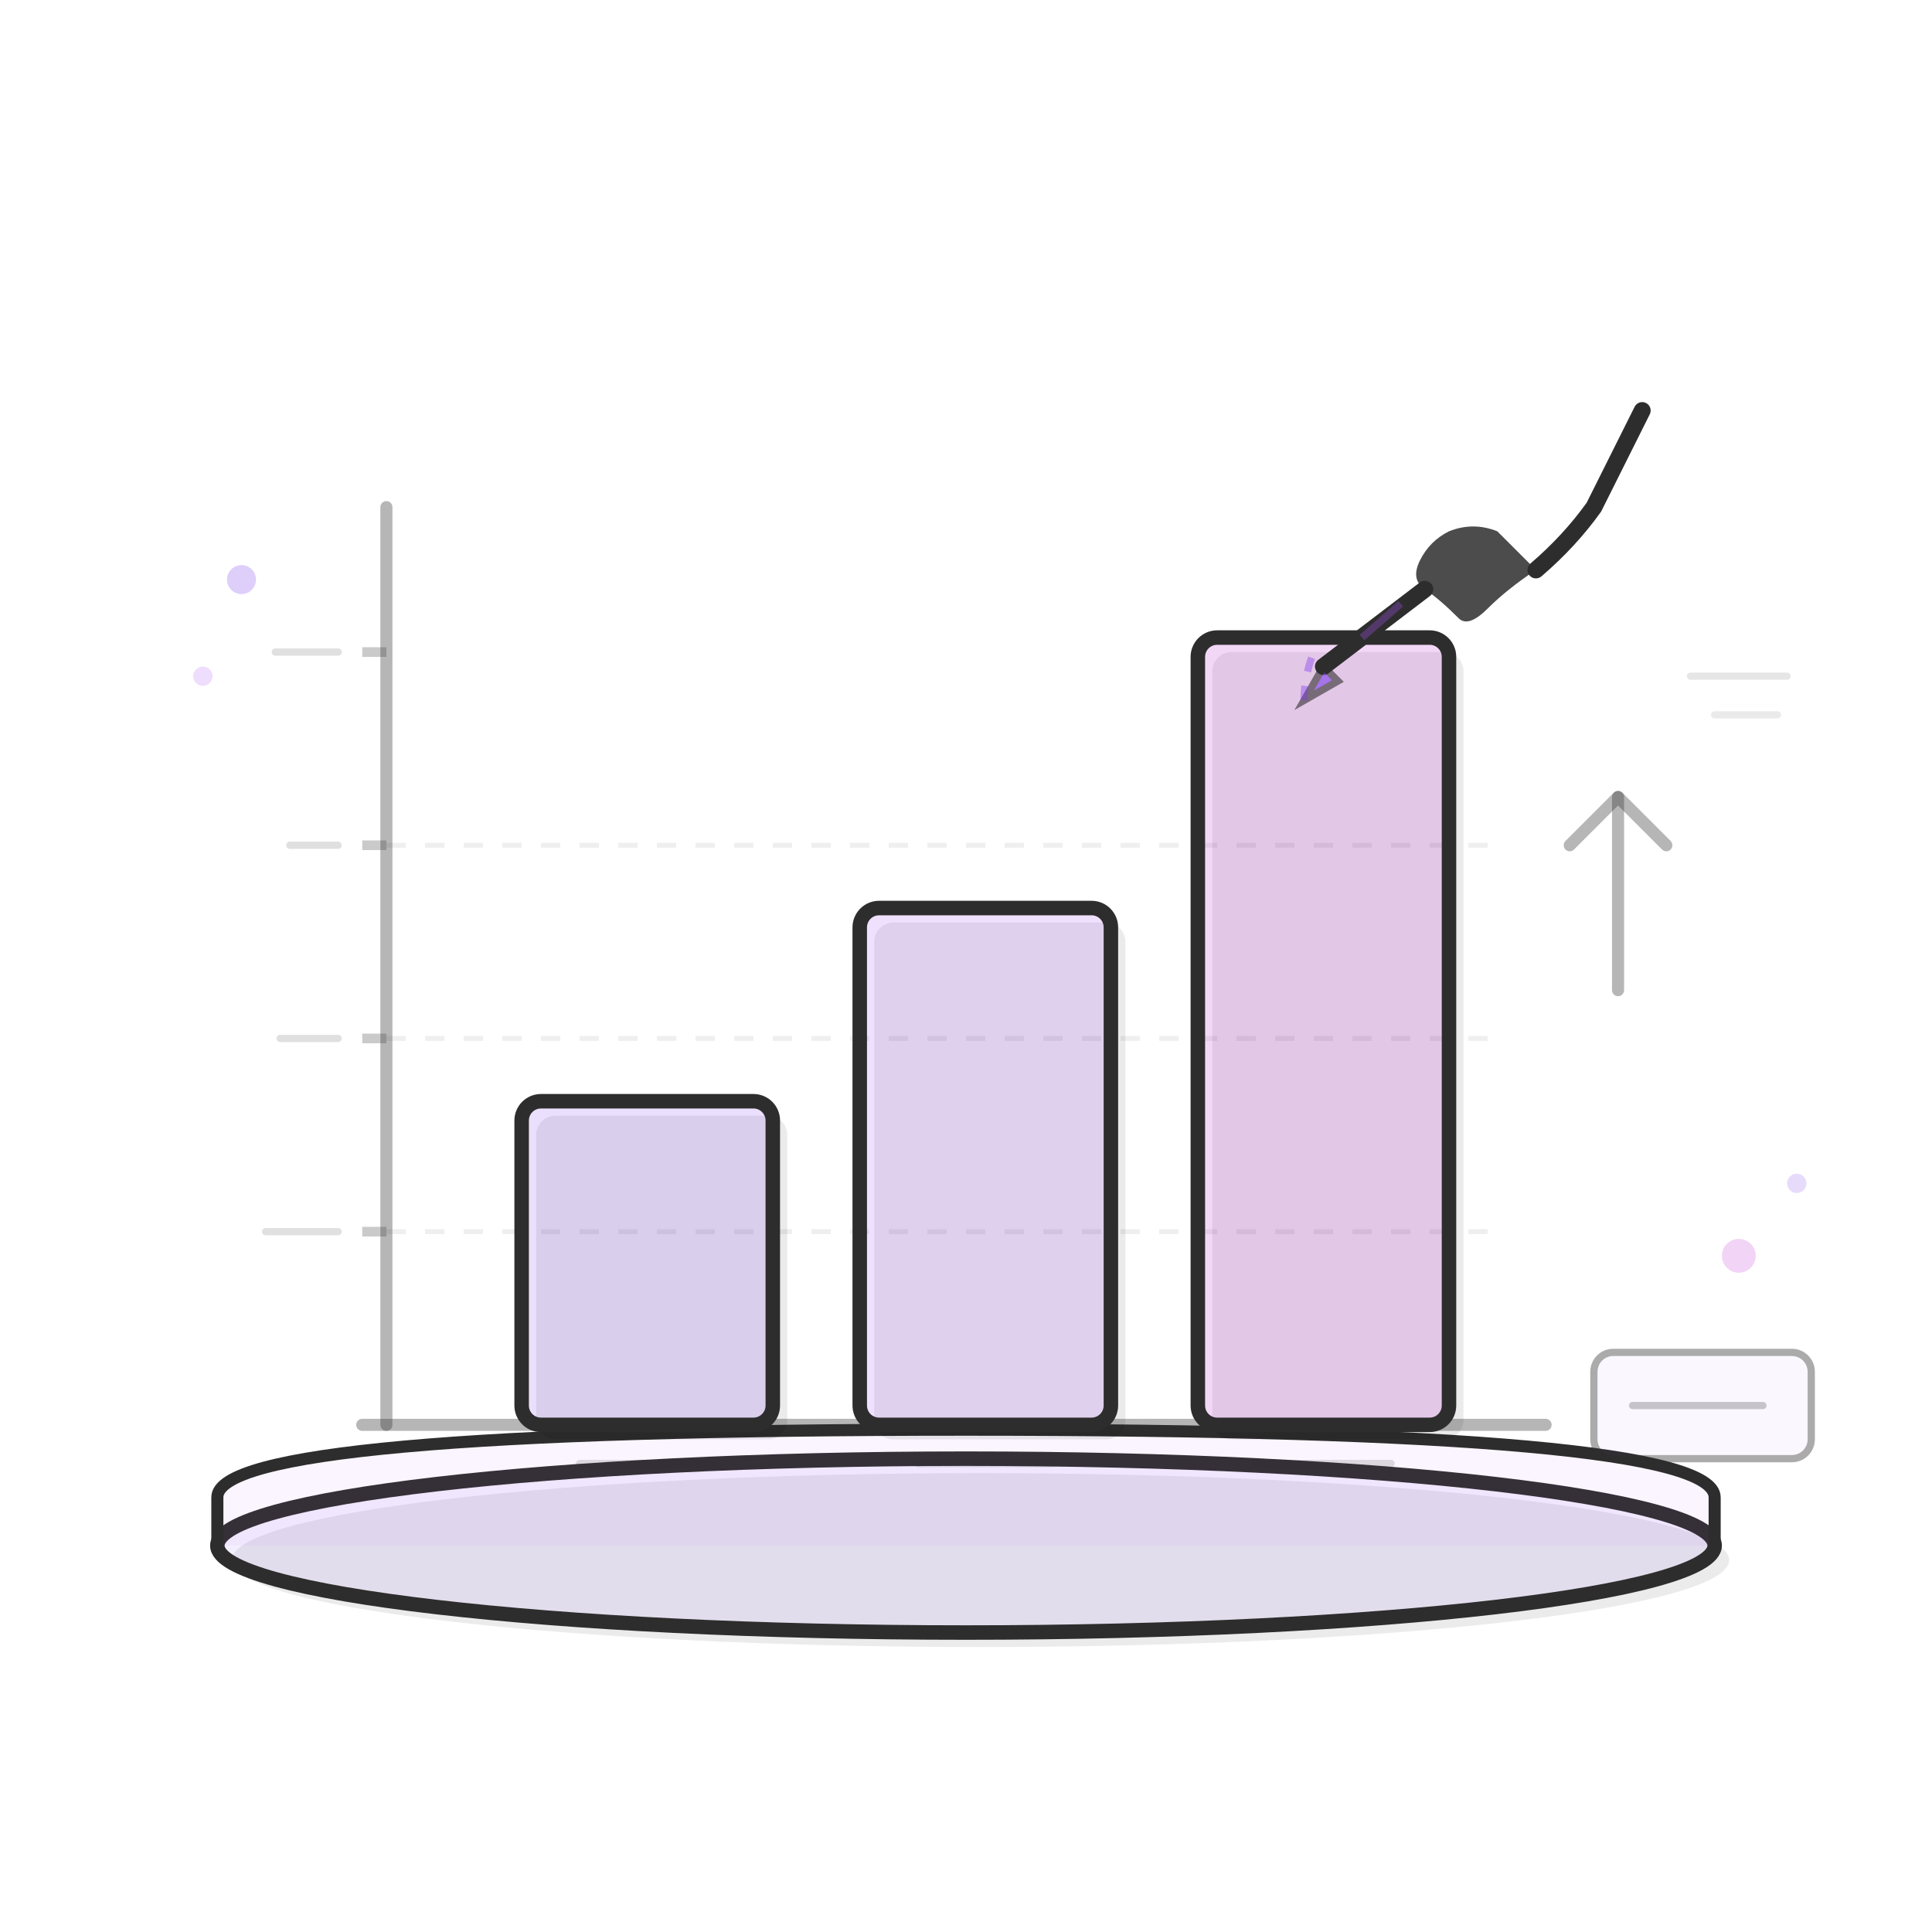
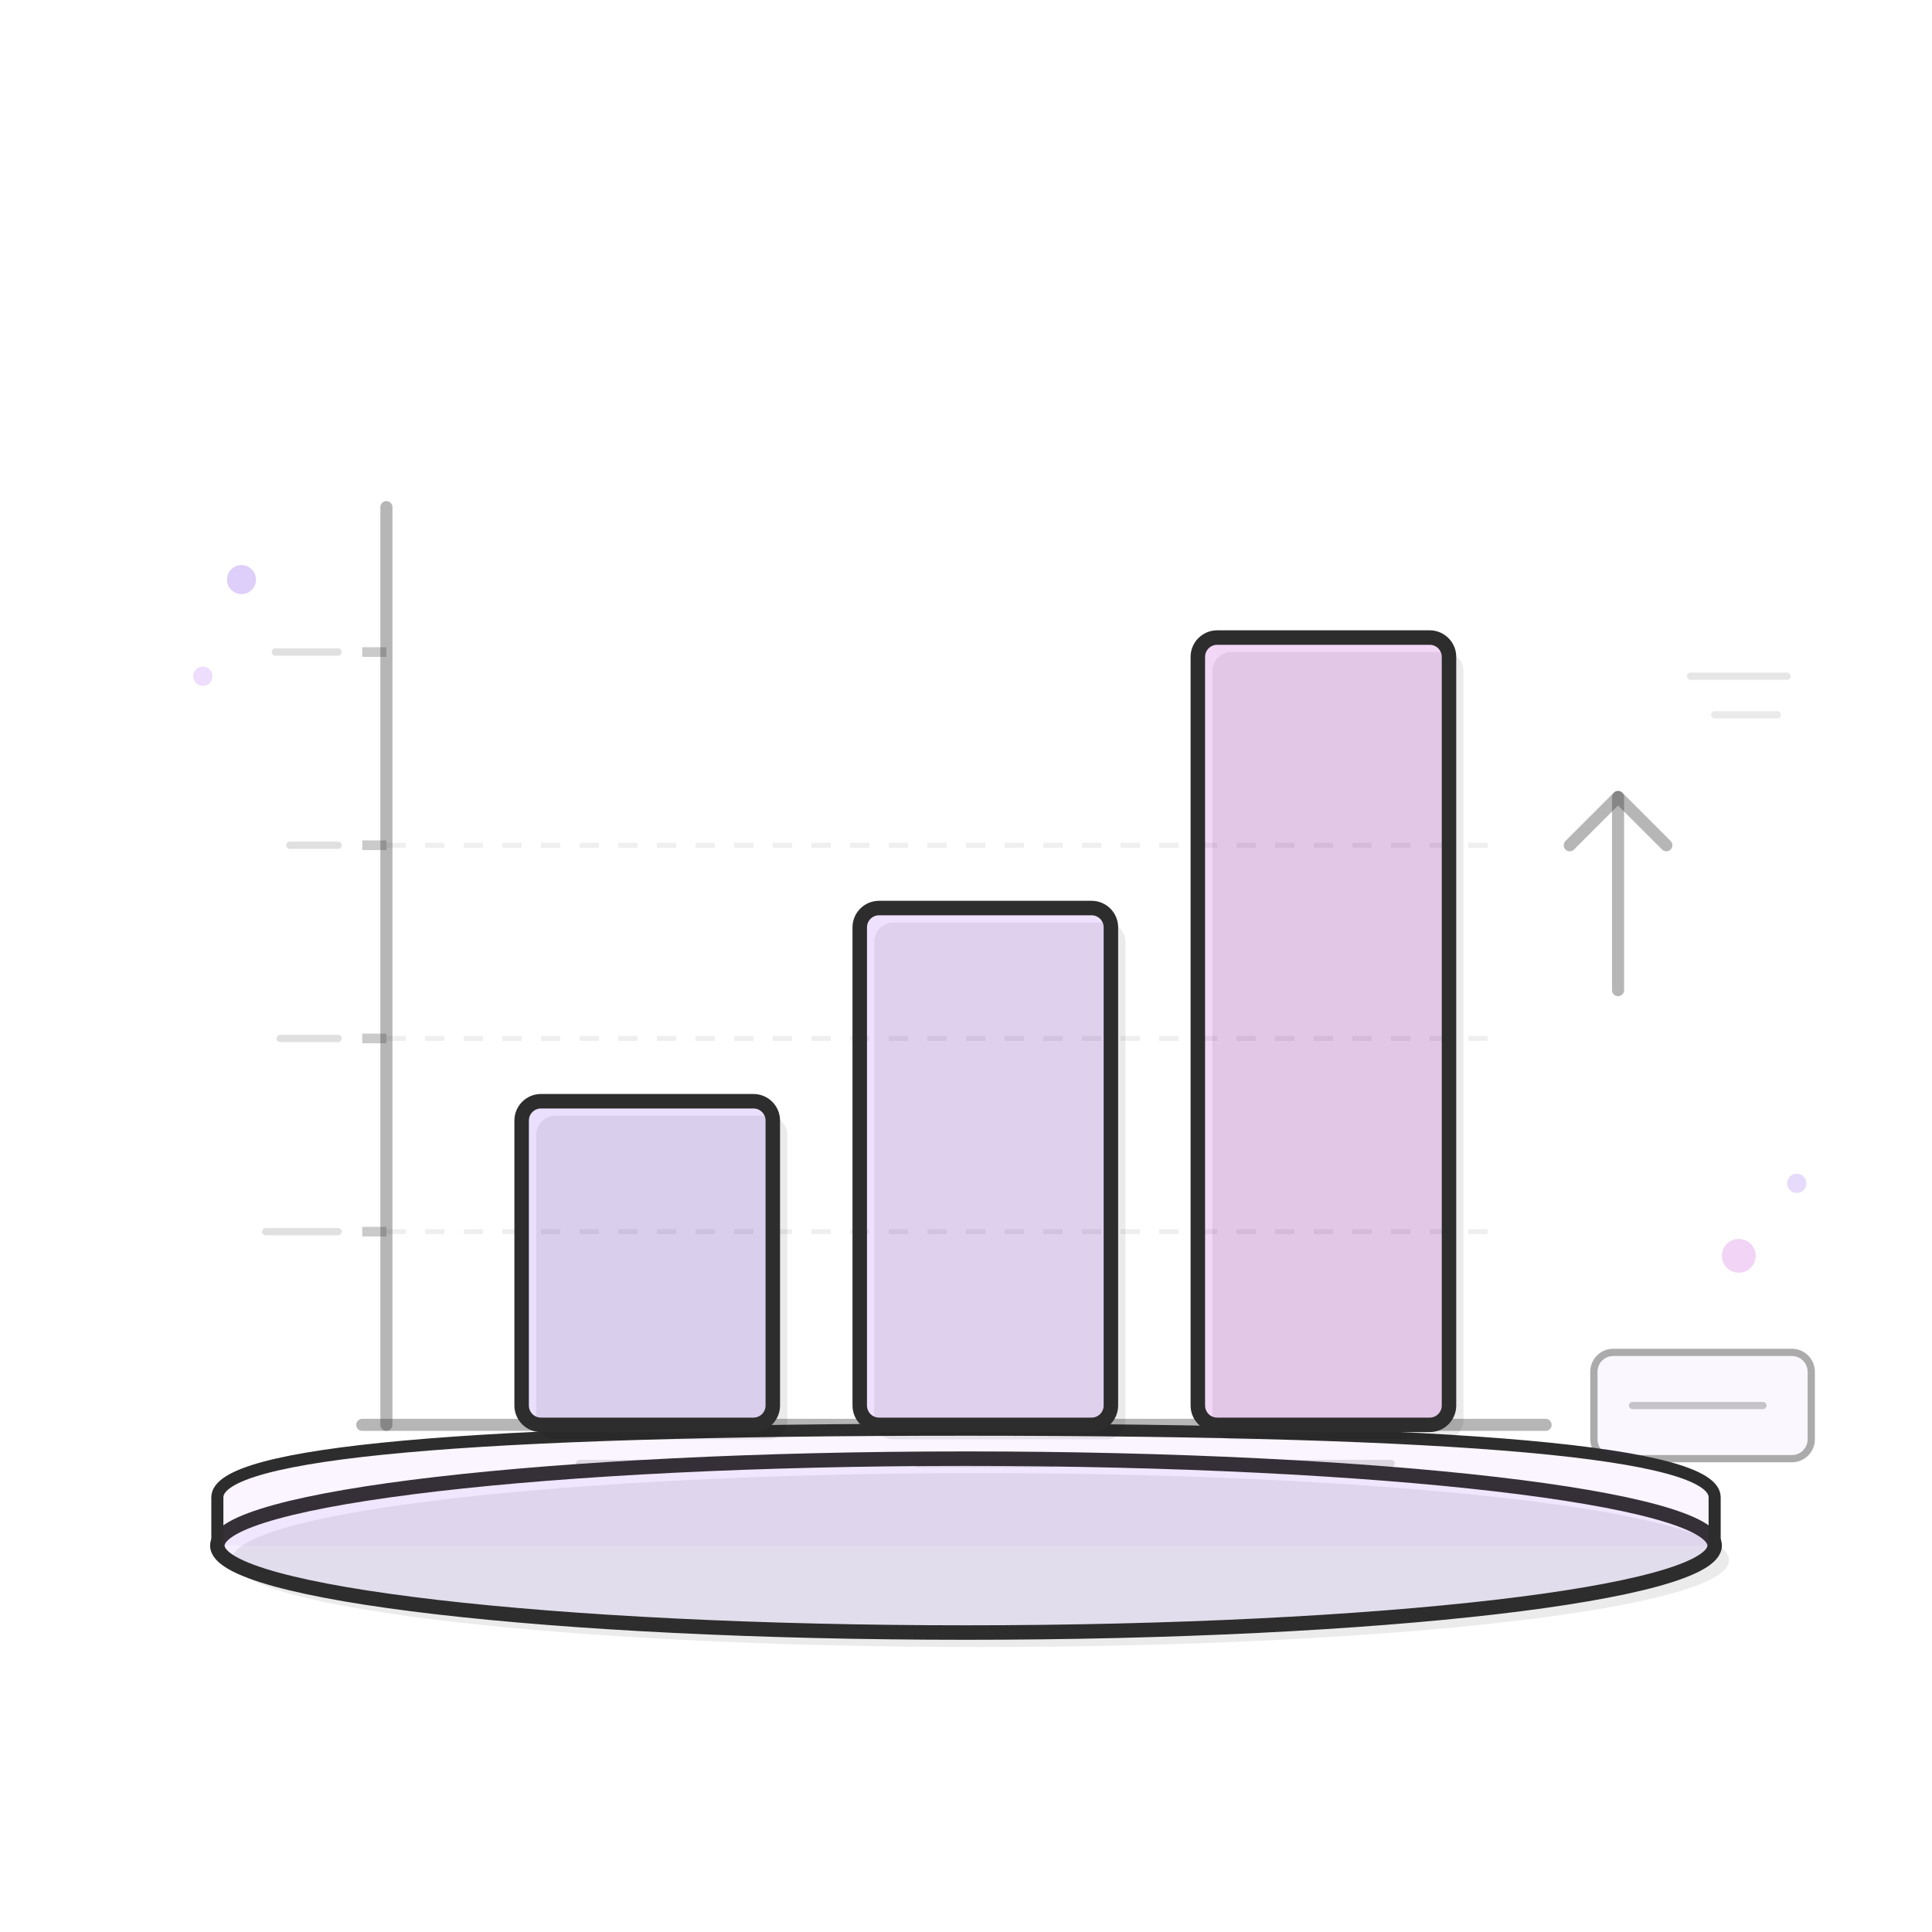
<svg xmlns="http://www.w3.org/2000/svg" viewBox="0 0 400 400" fill="none">
  <ellipse cx="203" cy="323" rx="155" ry="18" fill="#000" opacity="0.08" />
  <ellipse cx="200" cy="320" rx="155" ry="18" stroke="#2E2D2D" stroke-width="3" fill="#7C3AED" fill-opacity="0.08" />
  <path d="M45 320 L45 310 Q45 296 200 296 Q355 296 355 310 L355 320" stroke="#2E2D2D" stroke-width="2.5" fill="#A855F7" fill-opacity="0.06" />
  <line x1="80" y1="295" x2="80" y2="105" stroke="#2E2D2D" stroke-width="2.5" stroke-linecap="round" opacity="0.35" />
  <line x1="75" y1="295" x2="320" y2="295" stroke="#2E2D2D" stroke-width="2.5" stroke-linecap="round" opacity="0.35" />
  <line x1="75" y1="255" x2="80" y2="255" stroke="#2E2D2D" stroke-width="2" opacity="0.25" />
  <line x1="75" y1="215" x2="80" y2="215" stroke="#2E2D2D" stroke-width="2" opacity="0.25" />
  <line x1="75" y1="175" x2="80" y2="175" stroke="#2E2D2D" stroke-width="2" opacity="0.25" />
  <line x1="75" y1="135" x2="80" y2="135" stroke="#2E2D2D" stroke-width="2" opacity="0.25" />
  <line x1="55" y1="255" x2="70" y2="255" stroke="#2E2D2D" stroke-width="1.5" stroke-linecap="round" opacity="0.15" />
  <line x1="58" y1="215" x2="70" y2="215" stroke="#2E2D2D" stroke-width="1.5" stroke-linecap="round" opacity="0.15" />
  <line x1="60" y1="175" x2="70" y2="175" stroke="#2E2D2D" stroke-width="1.5" stroke-linecap="round" opacity="0.15" />
  <line x1="57" y1="135" x2="70" y2="135" stroke="#2E2D2D" stroke-width="1.5" stroke-linecap="round" opacity="0.15" />
  <line x1="80" y1="255" x2="310" y2="255" stroke="#2E2D2D" stroke-width="1" opacity="0.08" stroke-dasharray="4 4" />
  <line x1="80" y1="215" x2="310" y2="215" stroke="#2E2D2D" stroke-width="1" opacity="0.08" stroke-dasharray="4 4" />
  <line x1="80" y1="175" x2="310" y2="175" stroke="#2E2D2D" stroke-width="1" opacity="0.08" stroke-dasharray="4 4" />
  <rect x="108" y="228" width="52" height="67" rx="4" fill="#000" opacity="0.08" transform="translate(3,3)" />
  <rect x="108" y="228" width="52" height="67" rx="4" stroke="#2E2D2D" stroke-width="3" fill="#7C3AED" fill-opacity="0.16" />
  <line x1="120" y1="303" x2="148" y2="303" stroke="#2E2D2D" stroke-width="1.5" stroke-linecap="round" opacity="0.15" />
  <rect x="178" y="188" width="52" height="107" rx="4" fill="#000" opacity="0.08" transform="translate(3,3)" />
  <rect x="178" y="188" width="52" height="107" rx="4" stroke="#2E2D2D" stroke-width="3" fill="#A855F7" fill-opacity="0.18" />
  <line x1="190" y1="303" x2="218" y2="303" stroke="#2E2D2D" stroke-width="1.5" stroke-linecap="round" opacity="0.15" />
  <rect x="248" y="132" width="52" height="163" rx="4" fill="#000" opacity="0.08" transform="translate(3,3)" />
  <rect x="248" y="132" width="52" height="163" rx="4" stroke="#2E2D2D" stroke-width="3" fill="#C026D3" fill-opacity="0.18" />
  <line x1="260" y1="303" x2="288" y2="303" stroke="#2E2D2D" stroke-width="1.5" stroke-linecap="round" opacity="0.15" />
-   <path d="M340 85 Q335 95 330 105 Q325 112 318 118" stroke="#2E2D2D" stroke-width="3.5" fill="none" stroke-linecap="round" />
-   <path d="M318 118 Q312 122 308 126 Q304 130 302 128 Q298 124 295 122 Q292 120 294 116 Q296 112 300 110 Q305 108 310 110 L318 118" fill="#2E2D2D" opacity="0.85" />
-   <line x1="295" y1="122" x2="274" y2="138" stroke="#2E2D2D" stroke-width="3.5" stroke-linecap="round" />
-   <path d="M274 138 L270 145 L277 141 Z" fill="#7C3AED" opacity="0.6" stroke="#2E2D2D" stroke-width="1.5" />
-   <line x1="290" y1="125" x2="282" y2="132" stroke="#A855F7" stroke-width="1.5" opacity="0.3" />
-   <path d="M270 145 Q270 140 272 135" stroke="#7C3AED" stroke-width="1.5" opacity="0.4" stroke-dasharray="3 3" />
  <line x1="335" y1="205" x2="335" y2="165" stroke="#2E2D2D" stroke-width="2.5" stroke-linecap="round" opacity="0.35" />
  <polyline points="325,175 335,165 345,175" stroke="#2E2D2D" stroke-width="2.5" fill="none" stroke-linecap="round" stroke-linejoin="round" opacity="0.35" />
  <circle cx="50" cy="120" r="3" fill="#7C3AED" opacity="0.25" />
  <circle cx="42" cy="140" r="2" fill="#A855F7" opacity="0.2" />
  <circle cx="360" cy="260" r="3.5" fill="#C026D3" opacity="0.2" />
  <circle cx="372" cy="245" r="2" fill="#7C3AED" opacity="0.18" />
  <line x1="350" y1="140" x2="370" y2="140" stroke="#2E2D2D" stroke-width="1.5" stroke-linecap="round" opacity="0.12" />
  <line x1="355" y1="148" x2="368" y2="148" stroke="#2E2D2D" stroke-width="1.5" stroke-linecap="round" opacity="0.1" />
  <rect x="330" y="280" width="45" height="22" rx="4" stroke="#2E2D2D" stroke-width="1.5" fill="#7C3AED" fill-opacity="0.1" opacity="0.4" />
  <line x1="338" y1="291" x2="365" y2="291" stroke="#2E2D2D" stroke-width="1.5" stroke-linecap="round" opacity="0.25" />
</svg>
